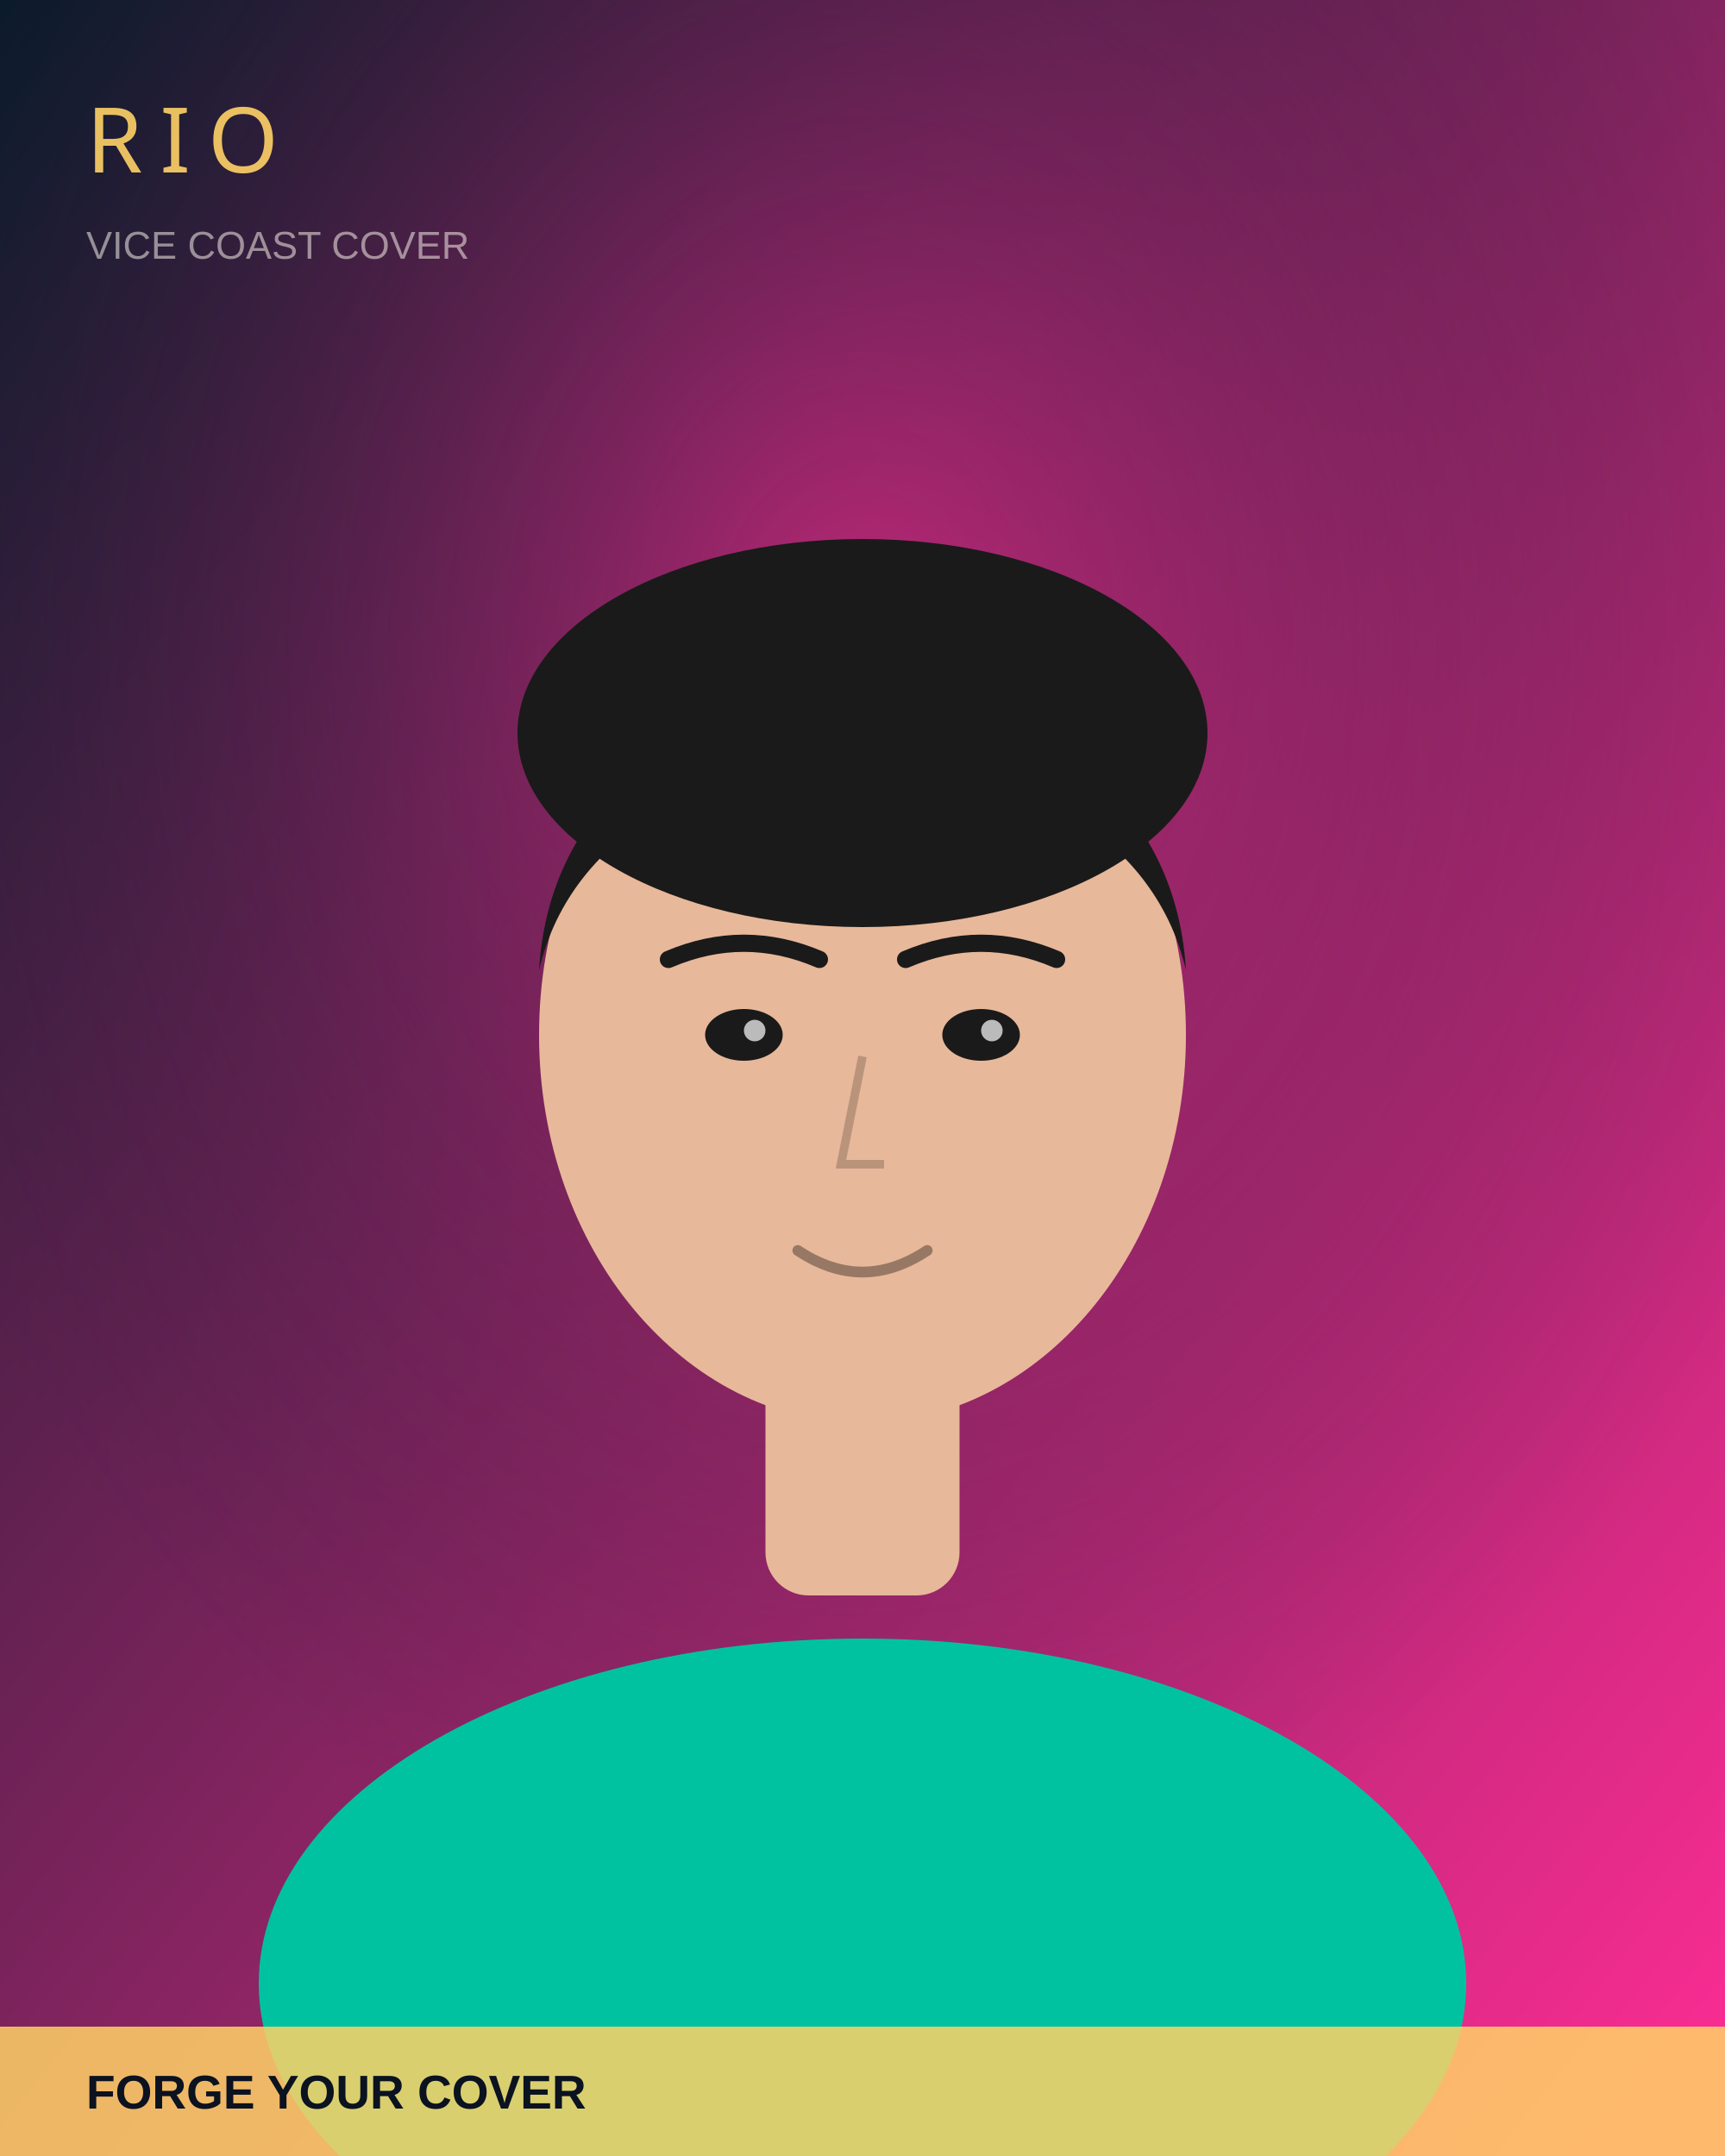
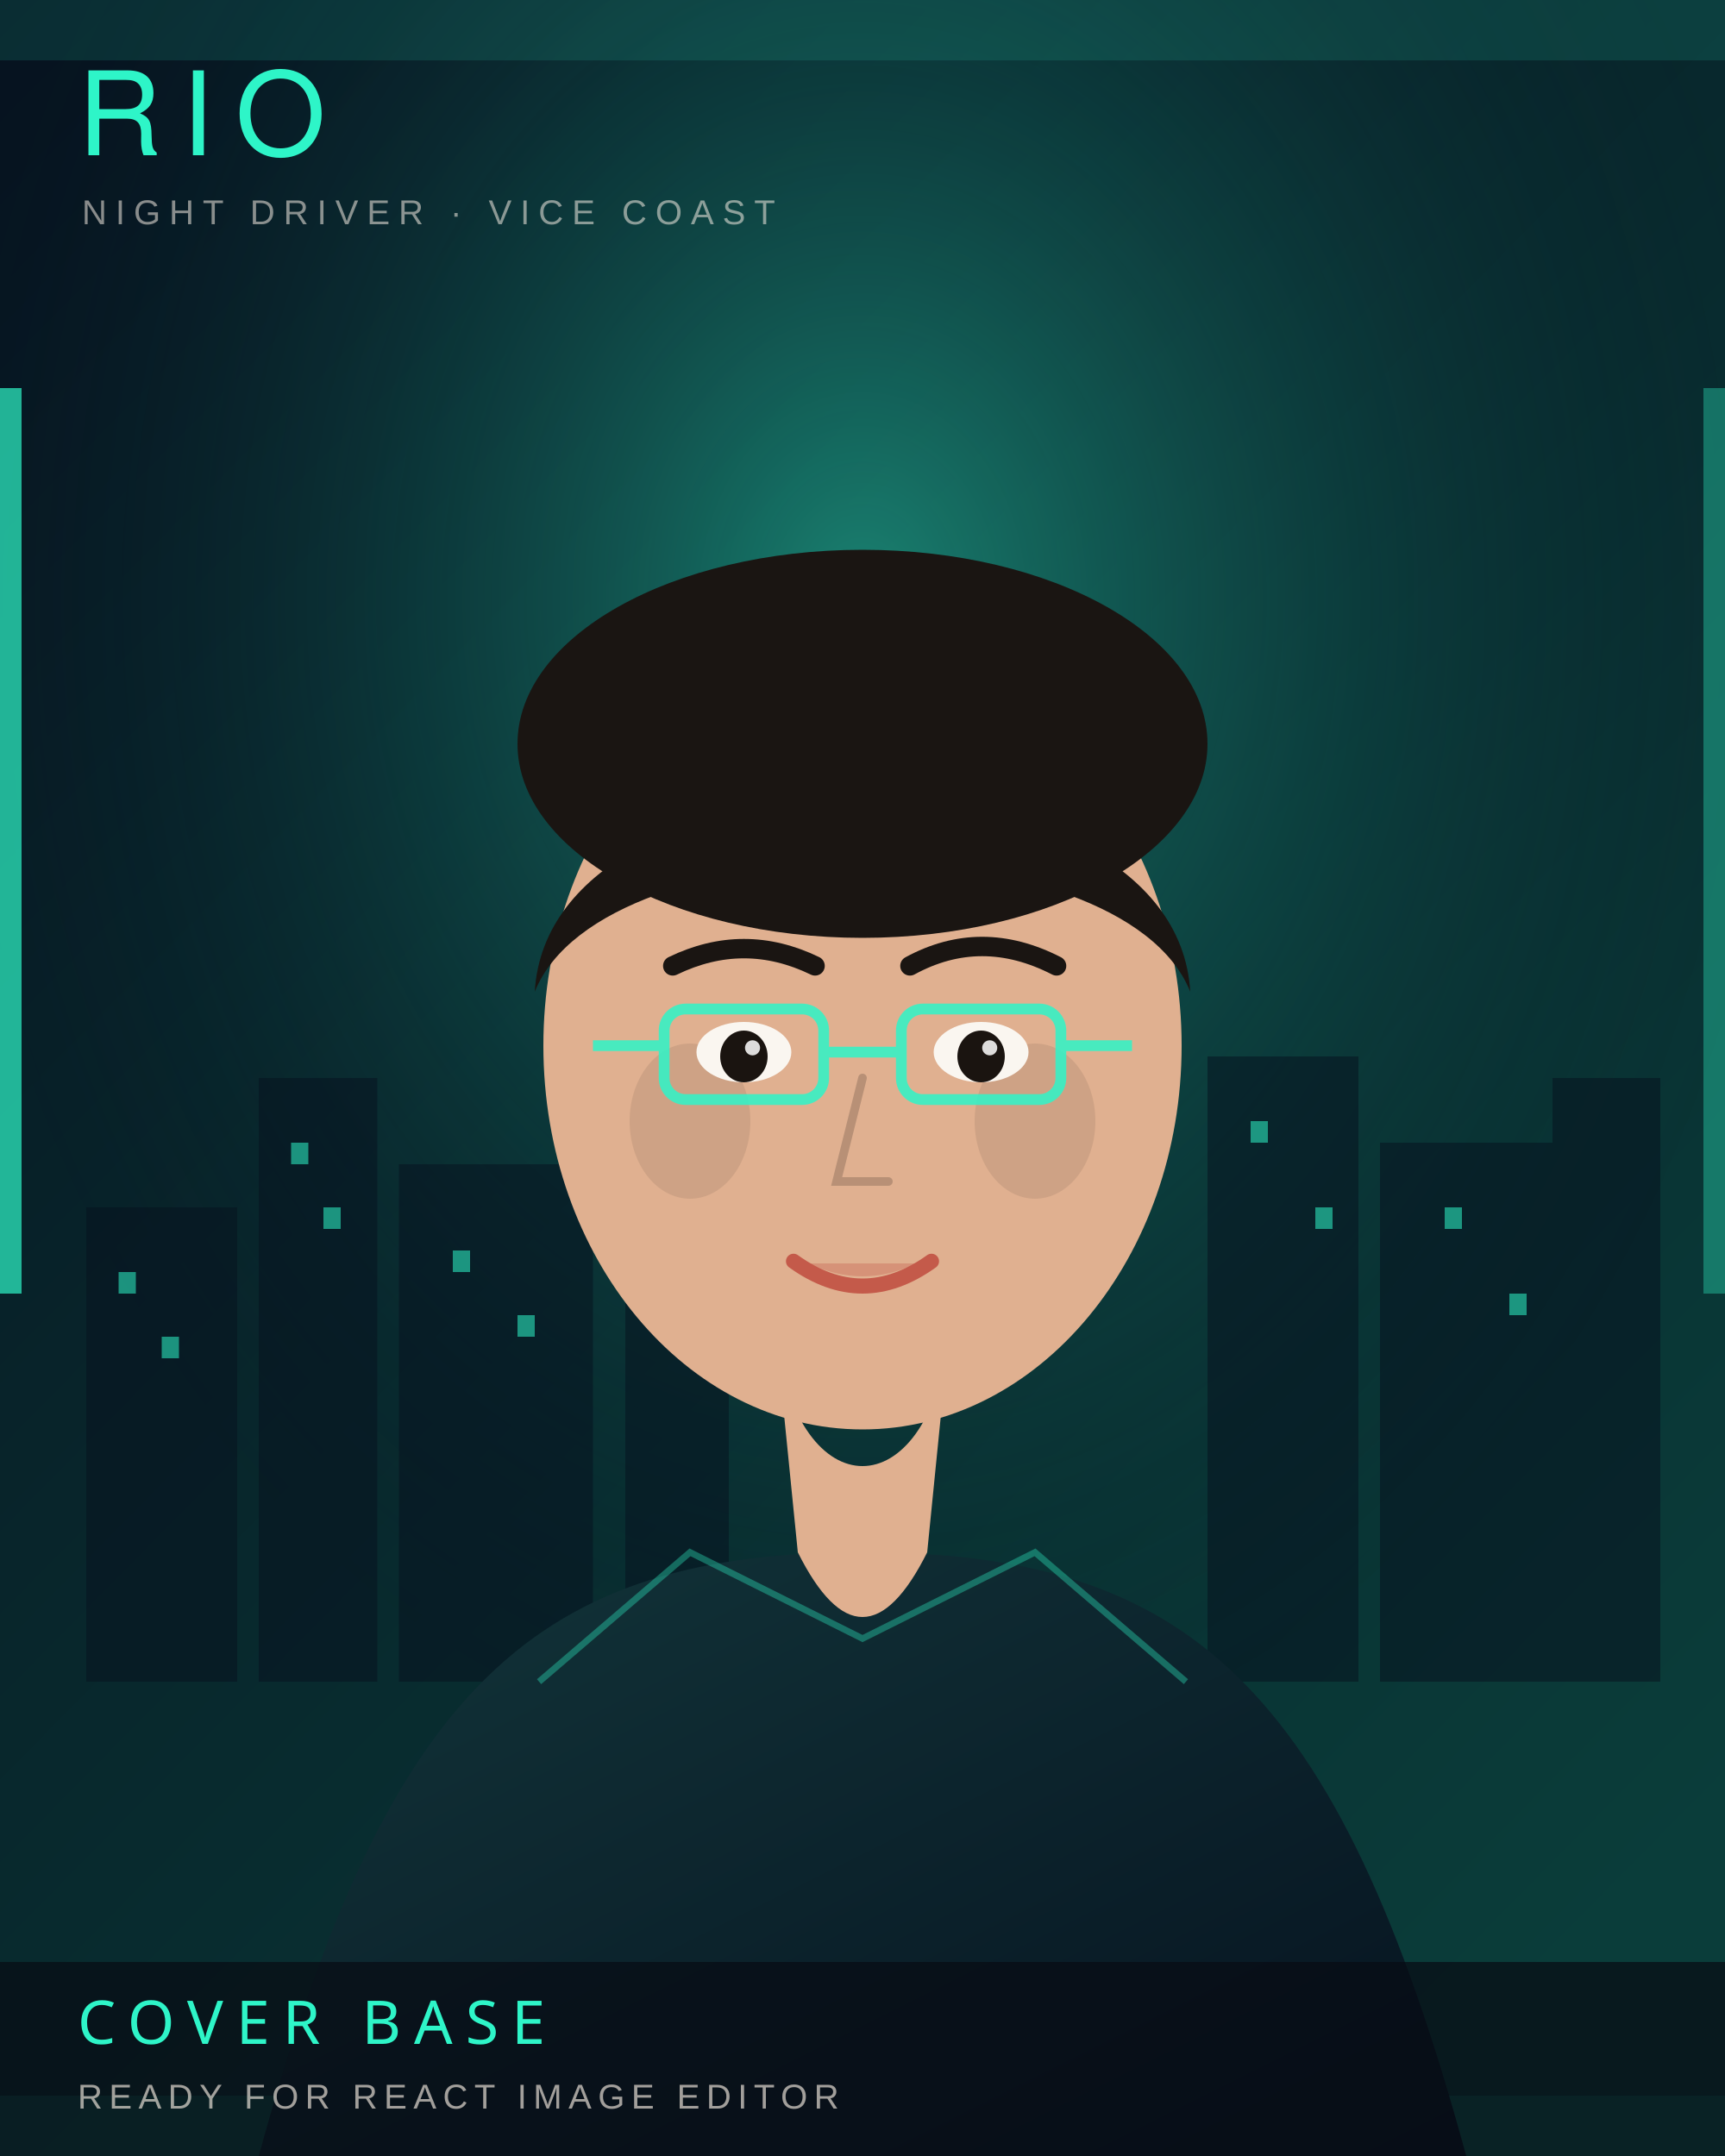
<svg xmlns="http://www.w3.org/2000/svg" width="800" height="1000" viewBox="0 0 800 1000">
  <defs>
-     <linearGradient id="bg" x1="0" y1="0" x2="1" y2="1">
-       <stop offset="0%" stop-color="#0B1B2B" />
-       <stop offset="100%" stop-color="#FF2D95" />
+     <linearGradient id="bg" x1="0" y1="0" x2="0.8" y2="1">
+       <stop offset="0%" stop-color="#06121f" />
+       <stop offset="100%" stop-color="#0a3d3a" />
    </linearGradient>
-     <radialGradient id="glow" cx="50%" cy="30%" r="60%">
-       <stop offset="0%" stop-color="#FF2D95" stop-opacity="0.55" />
-       <stop offset="100%" stop-color="#0B1B2B" stop-opacity="0" />
+     <linearGradient id="skyline" x1="0" y1="0" x2="0" y2="1">
+       <stop offset="0%" stop-color="#2ef5c8" stop-opacity="0.35" />
+       <stop offset="100%" stop-color="#2ef5c8" stop-opacity="0" />
+     </linearGradient>
+     <radialGradient id="halo" cx="50%" cy="28%" r="55%">
+       <stop offset="0%" stop-color="#2ef5c8" stop-opacity="0.45" />
+       <stop offset="100%" stop-color="#06121f" stop-opacity="0" />
    </radialGradient>
+     <linearGradient id="shirtGrad" x1="0" y1="0" x2="1" y2="1">
+       <stop offset="0%" stop-color="#12353a" />
+       <stop offset="100%" stop-color="#06121f" />
+     </linearGradient>
  </defs>
  <rect width="800" height="1000" fill="url(#bg)" />
-   <rect width="800" height="1000" fill="url(#glow)" />
-   <text x="40" y="80" font-family="Arial Black, sans-serif" font-size="42" fill="#FFD166" opacity="0.9" letter-spacing="8">RIO</text>
-   <text x="40" y="120" font-family="Arial, sans-serif" font-size="18" fill="#F5EDE6" opacity="0.55">VICE COAST COVER</text>
-   <ellipse cx="400" cy="920" rx="280" ry="160" fill="#00C2A0" />
-   <rect x="355" y="620" width="90" height="120" rx="20" fill="#E8B89A" />
-   <ellipse cx="400" cy="480" rx="150" ry="180" fill="#E8B89A" />
-   <path d="M250 450 C260 280 540 280 550 450 C520 320 280 320 250 450 Z" fill="#1a1a1a" />
-   <ellipse cx="400" cy="340" rx="160" ry="90" fill="#1a1a1a" />
-   <ellipse cx="345" cy="480" rx="18" ry="12" fill="#1a1a1a" />
-   <ellipse cx="455" cy="480" rx="18" ry="12" fill="#1a1a1a" />
-   <circle cx="350" cy="478" r="5" fill="#fff" opacity="0.7" />
-   <circle cx="460" cy="478" r="5" fill="#fff" opacity="0.7" />
-   <path d="M310 445 Q345 430 380 445" stroke="#1a1a1a" stroke-width="8" fill="none" stroke-linecap="round" />
-   <path d="M420 445 Q455 430 490 445" stroke="#1a1a1a" stroke-width="8" fill="none" stroke-linecap="round" />
-   <path d="M400 490 L390 540 L410 540" stroke="#000" stroke-opacity="0.2" stroke-width="4" fill="none" />
-   <path d="M370 580 Q400 600 430 580" stroke="#000" stroke-opacity="0.35" stroke-width="5" fill="none" stroke-linecap="round" />
-   <rect x="0" y="940" width="800" height="60" fill="#FFD166" opacity="0.85" />
-   <text x="40" y="978" font-family="Arial, sans-serif" font-size="22" fill="#0B1220" font-weight="700">FORGE YOUR COVER</text>
+   <rect width="800" height="1000" fill="url(#halo)" />
+   <g opacity="0.55" fill="#06121f">
+     <rect x="40" y="560" width="70" height="220" />
+     <rect x="120" y="500" width="55" height="280" />
+     <rect x="185" y="540" width="90" height="240" />
+     <rect x="290" y="470" width="48" height="310" />
+     <rect x="560" y="490" width="70" height="290" />
+     <rect x="640" y="530" width="95" height="250" />
+     <rect x="720" y="500" width="50" height="280" />
+   </g>
+   <g fill="#2ef5c8" opacity="0.55">
+     <rect x="55" y="590" width="8" height="10" />
+     <rect x="75" y="620" width="8" height="10" />
+     <rect x="135" y="530" width="8" height="10" />
+     <rect x="150" y="560" width="8" height="10" />
+     <rect x="210" y="580" width="8" height="10" />
+     <rect x="240" y="610" width="8" height="10" />
+     <rect x="580" y="520" width="8" height="10" />
+     <rect x="610" y="560" width="8" height="10" />
+     <rect x="670" y="560" width="8" height="10" />
+     <rect x="700" y="600" width="8" height="10" />
+   </g>
+   <rect x="0" y="0" width="800" height="28" fill="#2ef5c8" opacity="0.12" />
+   <rect x="0" y="972" width="800" height="28" fill="#2ef5c8" opacity="0.18" />
+   <text x="36" y="72" font-family="Arial Black, Helvetica, sans-serif" font-size="54" fill="#2ef5c8" letter-spacing="10">RIO</text>
+   <text x="38" y="104" font-family="Arial, sans-serif" font-size="16" fill="#f4ebe1" opacity="0.55" letter-spacing="4">NIGHT DRIVER · VICE COAST</text>
+   <path d="M120 1000 C180 780 250 720 400 720 C550 720 620 780 680 1000 Z" fill="url(#shirtGrad)" />
+   <path d="M250 780 L320 720 L400 760 L480 720 L550 780" fill="none" stroke="#2ef5c8" stroke-width="3" opacity="0.35" />
+   <path d="M360 620 C370 700 430 700 440 620 L430 720 C410 760 390 760 370 720 Z" fill="#e0b090" />
+   <ellipse cx="400" cy="485" rx="148" ry="178" fill="#e0b090" />
+   <ellipse cx="320" cy="520" rx="28" ry="36" fill="#000" opacity="0.08" />
+   <ellipse cx="480" cy="520" rx="28" ry="36" fill="#000" opacity="0.08" />
+   <ellipse cx="400" cy="345" rx="160" ry="90" fill="#1a1512" />
+   <path d="M248 460 C255 340 545 340 552 460 C520 380 280 380 248 460 Z" fill="#1a1512" />
+   <path d="M312 448 Q345 432 378 448" stroke="#1a1512" stroke-width="9" fill="none" stroke-linecap="round" />
+   <path d="M422 448 Q455 430 490 448" stroke="#1a1512" stroke-width="9" fill="none" stroke-linecap="round" />
+   <ellipse cx="345" cy="488" rx="22" ry="14" fill="#faf6f0" />
+   <ellipse cx="455" cy="488" rx="22" ry="14" fill="#faf6f0" />
+   <ellipse cx="345" cy="490" rx="11" ry="12" fill="#1a1410" />
+   <ellipse cx="455" cy="490" rx="11" ry="12" fill="#1a1410" />
+   <circle cx="349" cy="486" r="3.5" fill="#fff" opacity="0.85" />
+   <circle cx="459" cy="486" r="3.5" fill="#fff" opacity="0.85" />
+   <g fill="none" stroke="#2ef5c8" stroke-width="5" opacity="0.85">
+     <rect x="308" y="468" width="74" height="42" rx="10" />
+     <rect x="418" y="468" width="74" height="42" rx="10" />
+     <path d="M382 488 H418" />
+     <path d="M308 485 H275" />
+     <path d="M492 485 H525" />
+   </g>
+   <path d="M400 500 L388 548 L412 548" stroke="#000" stroke-opacity="0.18" stroke-width="4" fill="none" stroke-linecap="round" />
+   <path d="M368 585 Q400 608 432 585" stroke="#c45a4a" stroke-width="7" fill="none" stroke-linecap="round" />
+   <path d="M375 586 Q400 598 425 586" fill="#c45a4a" opacity="0.35" />
+   <rect x="0" y="180" width="10" height="420" fill="#2ef5c8" opacity="0.7" />
+   <rect x="790" y="180" width="10" height="420" fill="#2ef5c8" opacity="0.35" />
+   <rect x="0" y="910" width="800" height="90" fill="#070b14" opacity="0.72" />
+   <text x="36" y="948" font-family="Arial Black, sans-serif" font-size="28" fill="#2ef5c8" letter-spacing="6">COVER BASE</text>
+   <text x="36" y="978" font-family="Arial, sans-serif" font-size="16" fill="#f4ebe1" opacity="0.65" letter-spacing="3">READY FOR REACT IMAGE EDITOR</text>
</svg>
